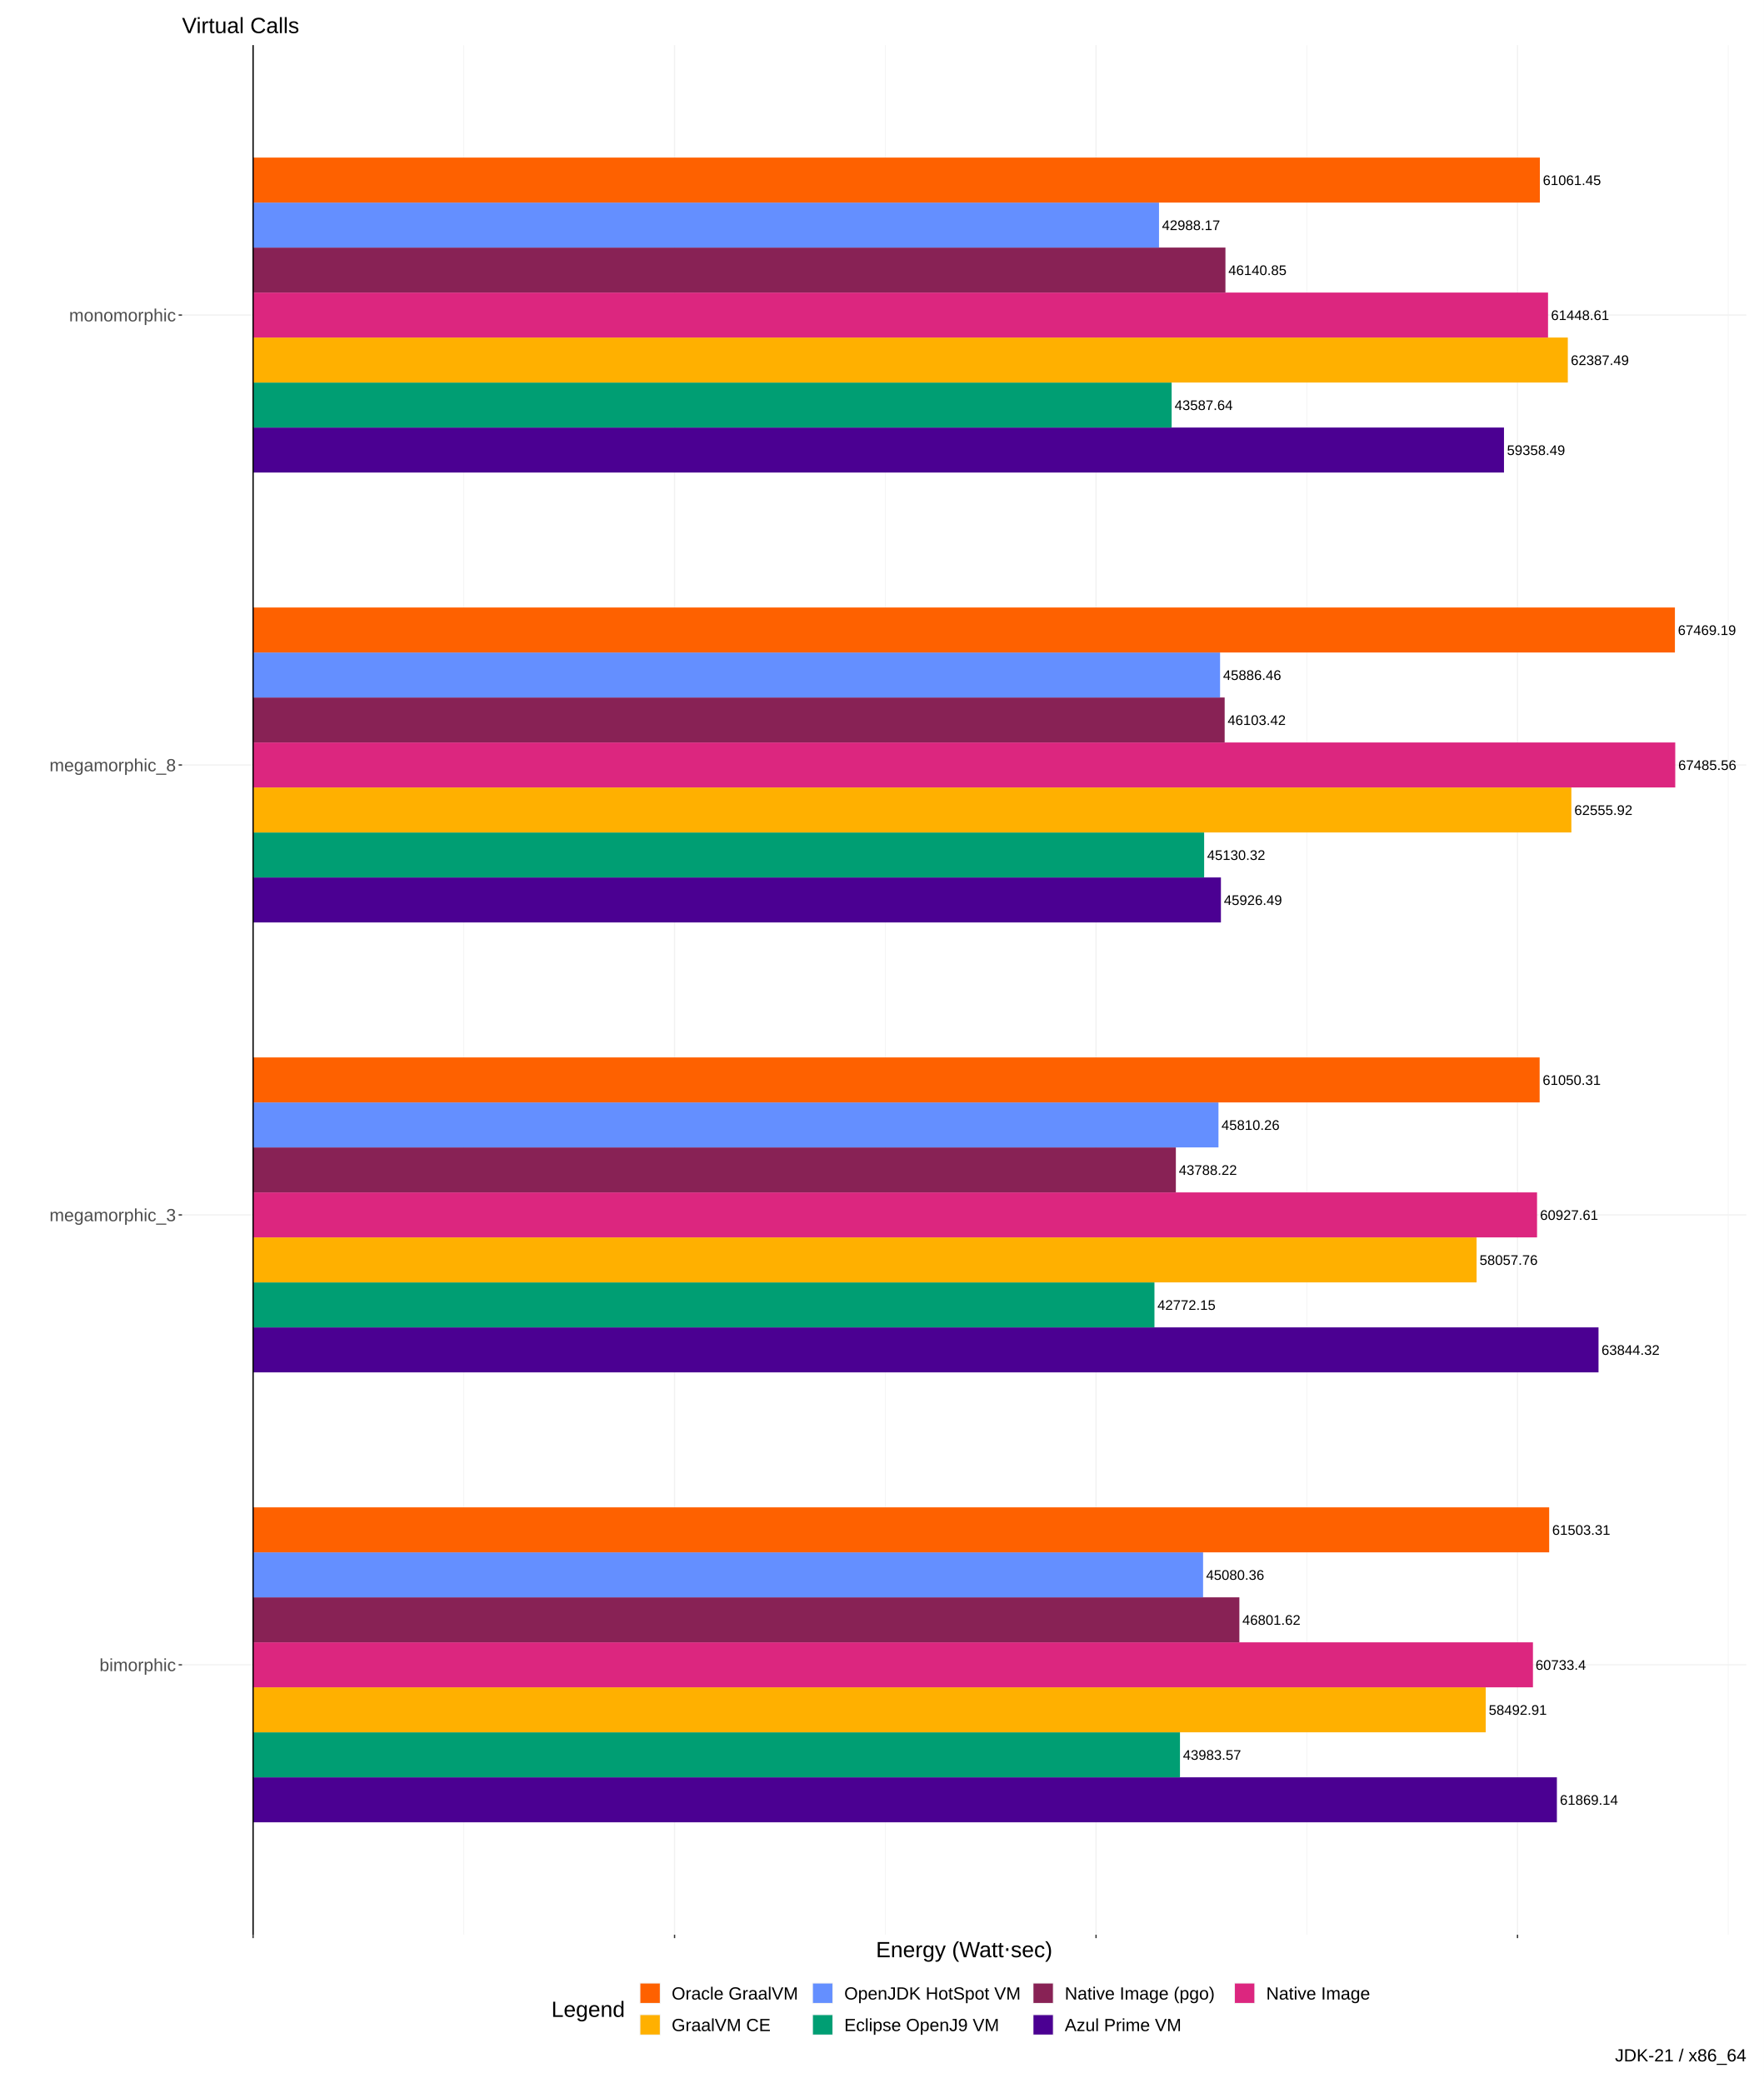
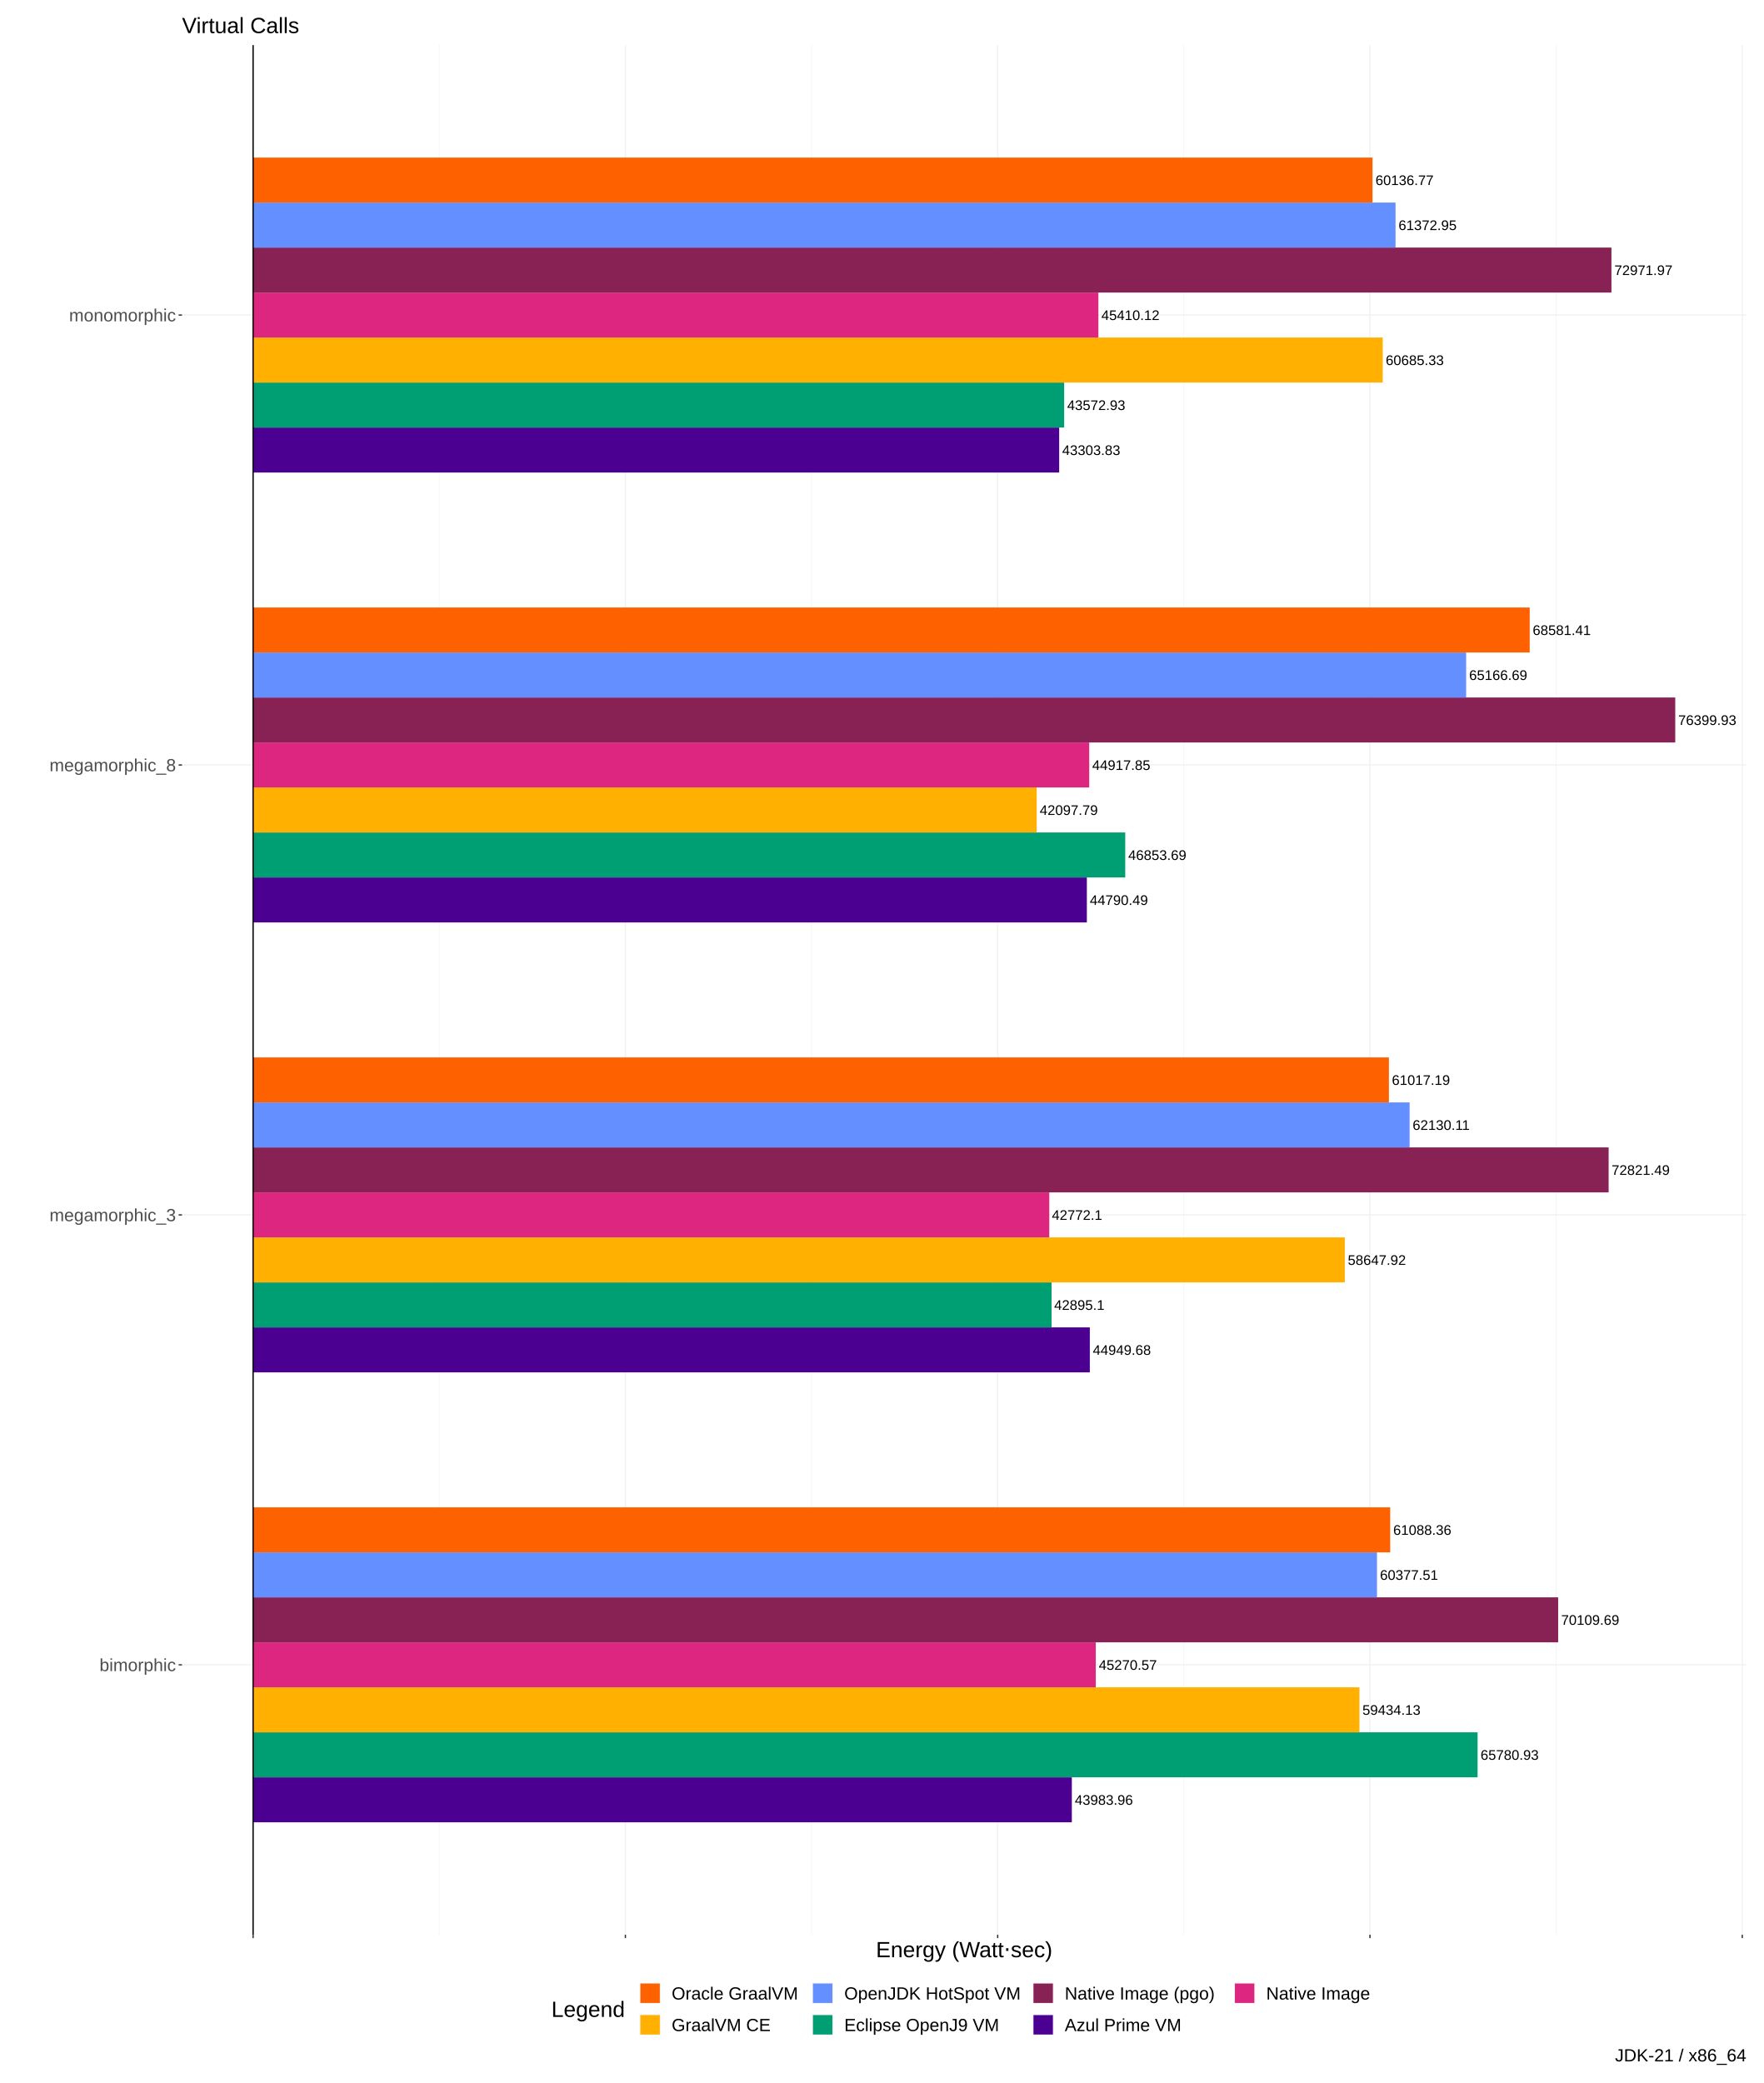
<svg xmlns="http://www.w3.org/2000/svg" class="svglite" width="1440.00pt" height="1700.79pt" viewBox="0 0 1440.00 1700.79">
  <defs>
    <style type="text/css">
    .svglite line, .svglite polyline, .svglite polygon, .svglite path, .svglite rect, .svglite circle {
      fill: none;
      stroke: #000000;
      stroke-linecap: round;
      stroke-linejoin: round;
      stroke-miterlimit: 10.00;
    }
    .svglite text {
      white-space: pre;
    }
  </style>
  </defs>
  <rect width="100%" height="100%" style="stroke: none; fill: #FFFFFF;" />
  <defs>
    <clipPath id="cpMC4wMHwxNDQwLjAwfDAuMDB8MTcwMC43OQ==">
      <rect x="0.00" y="0.00" width="1440.00" height="1700.79" />
    </clipPath>
  </defs>
  <g clip-path="url(#cpMC4wMHwxNDQwLjAwfDAuMDB8MTcwMC43OQ==)">
    <rect x="0.00" y="0.00" width="1440.00" height="1700.79" style="stroke-width: 1.07; stroke: #FFFFFF; fill: #FFFFFF;" />
    <rect x="148.59" y="36.82" width="1277.24" height="1542.94" style="stroke-width: 1.07; stroke: none;" />
-     <polyline points="378.70,1579.76 378.70,36.82 " style="stroke-width: 0.53; stroke: #F2F2F2; stroke-linecap: butt;" />
-     <polyline points="722.81,1579.76 722.81,36.82 " style="stroke-width: 0.53; stroke: #F2F2F2; stroke-linecap: butt;" />
-     <polyline points="1066.92,1579.76 1066.92,36.82 " style="stroke-width: 0.53; stroke: #F2F2F2; stroke-linecap: butt;" />
-     <polyline points="1411.03,1579.76 1411.03,36.82 " style="stroke-width: 0.53; stroke: #F2F2F2; stroke-linecap: butt;" />
+     <polyline points="358.62,1579.76 358.62,36.82 " style="stroke-width: 0.53; stroke: #F2F2F2; stroke-linecap: butt;" />
+     <polyline points="662.58,1579.76 662.58,36.82 " style="stroke-width: 0.53; stroke: #F2F2F2; stroke-linecap: butt;" />
+     <polyline points="966.54,1579.76 966.54,36.82 " style="stroke-width: 0.53; stroke: #F2F2F2; stroke-linecap: butt;" />
+     <polyline points="1270.50,1579.76 1270.50,36.82 " style="stroke-width: 0.53; stroke: #F2F2F2; stroke-linecap: butt;" />
    <polyline points="148.59,1359.34 1425.83,1359.34 " style="stroke-width: 1.07; stroke: #F2F2F2; stroke-linecap: butt;" />
    <polyline points="148.59,991.98 1425.83,991.98 " style="stroke-width: 1.07; stroke: #F2F2F2; stroke-linecap: butt;" />
    <polyline points="148.59,624.61 1425.83,624.61 " style="stroke-width: 1.07; stroke: #F2F2F2; stroke-linecap: butt;" />
    <polyline points="148.59,257.24 1425.83,257.24 " style="stroke-width: 1.07; stroke: #F2F2F2; stroke-linecap: butt;" />
    <polyline points="206.64,1579.76 206.64,36.82 " style="stroke-width: 1.07; stroke: #F2F2F2; stroke-linecap: butt;" />
-     <polyline points="550.75,1579.76 550.75,36.82 " style="stroke-width: 1.07; stroke: #F2F2F2; stroke-linecap: butt;" />
-     <polyline points="894.87,1579.76 894.87,36.82 " style="stroke-width: 1.07; stroke: #F2F2F2; stroke-linecap: butt;" />
-     <polyline points="1238.98,1579.76 1238.98,36.82 " style="stroke-width: 1.07; stroke: #F2F2F2; stroke-linecap: butt;" />
-     <rect x="206.64" y="1451.19" width="1064.49" height="36.74" style="stroke-width: 1.07; stroke: none; stroke-linecap: butt; stroke-linejoin: miter; fill: #4B0092;" />
-     <rect x="206.64" y="1083.82" width="1098.48" height="36.74" style="stroke-width: 1.07; stroke: none; stroke-linecap: butt; stroke-linejoin: miter; fill: #4B0092;" />
-     <rect x="206.64" y="349.09" width="1021.30" height="36.74" style="stroke-width: 1.07; stroke: none; stroke-linecap: butt; stroke-linejoin: miter; fill: #4B0092;" />
-     <rect x="206.64" y="716.45" width="790.19" height="36.74" style="stroke-width: 1.07; stroke: none; stroke-linecap: butt; stroke-linejoin: miter; fill: #4B0092;" />
-     <rect x="206.64" y="1047.08" width="735.92" height="36.74" style="stroke-width: 1.07; stroke: none; stroke-linecap: butt; stroke-linejoin: miter; fill: #009E73;" />
-     <rect x="206.64" y="312.35" width="749.95" height="36.74" style="stroke-width: 1.07; stroke: none; stroke-linecap: butt; stroke-linejoin: miter; fill: #009E73;" />
-     <rect x="206.64" y="1414.45" width="756.76" height="36.74" style="stroke-width: 1.07; stroke: none; stroke-linecap: butt; stroke-linejoin: miter; fill: #009E73;" />
-     <rect x="206.64" y="679.72" width="776.49" height="36.74" style="stroke-width: 1.07; stroke: none; stroke-linecap: butt; stroke-linejoin: miter; fill: #009E73;" />
-     <rect x="206.64" y="275.61" width="1073.41" height="36.74" style="stroke-width: 1.07; stroke: none; stroke-linecap: butt; stroke-linejoin: miter; fill: #FFB000;" />
-     <rect x="206.64" y="1010.35" width="998.92" height="36.74" style="stroke-width: 1.07; stroke: none; stroke-linecap: butt; stroke-linejoin: miter; fill: #FFB000;" />
-     <rect x="206.64" y="1377.71" width="1006.40" height="36.74" style="stroke-width: 1.07; stroke: none; stroke-linecap: butt; stroke-linejoin: miter; fill: #FFB000;" />
-     <rect x="206.64" y="642.98" width="1076.31" height="36.74" style="stroke-width: 1.07; stroke: none; stroke-linecap: butt; stroke-linejoin: miter; fill: #FFB000;" />
-     <rect x="206.64" y="606.24" width="1161.13" height="36.74" style="stroke-width: 1.07; stroke: none; stroke-linecap: butt; stroke-linejoin: miter; fill: #DC267F;" />
-     <rect x="206.64" y="238.88" width="1057.26" height="36.74" style="stroke-width: 1.07; stroke: none; stroke-linecap: butt; stroke-linejoin: miter; fill: #DC267F;" />
-     <rect x="206.64" y="973.61" width="1048.29" height="36.74" style="stroke-width: 1.07; stroke: none; stroke-linecap: butt; stroke-linejoin: miter; fill: #DC267F;" />
-     <rect x="206.64" y="1340.98" width="1044.95" height="36.74" style="stroke-width: 1.07; stroke: none; stroke-linecap: butt; stroke-linejoin: miter; fill: #DC267F;" />
-     <rect x="206.64" y="569.51" width="793.24" height="36.74" style="stroke-width: 1.07; stroke: none; stroke-linecap: butt; stroke-linejoin: miter; fill: #882255;" />
-     <rect x="206.64" y="1304.24" width="805.25" height="36.74" style="stroke-width: 1.07; stroke: none; stroke-linecap: butt; stroke-linejoin: miter; fill: #882255;" />
-     <rect x="206.64" y="202.14" width="793.88" height="36.74" style="stroke-width: 1.07; stroke: none; stroke-linecap: butt; stroke-linejoin: miter; fill: #882255;" />
-     <rect x="206.64" y="936.87" width="753.40" height="36.74" style="stroke-width: 1.07; stroke: none; stroke-linecap: butt; stroke-linejoin: miter; fill: #882255;" />
-     <rect x="206.64" y="165.40" width="739.64" height="36.74" style="stroke-width: 1.07; stroke: none; stroke-linecap: butt; stroke-linejoin: miter; fill: #648FFF;" />
-     <rect x="206.64" y="900.14" width="788.19" height="36.74" style="stroke-width: 1.07; stroke: none; stroke-linecap: butt; stroke-linejoin: miter; fill: #648FFF;" />
-     <rect x="206.64" y="532.77" width="789.50" height="36.74" style="stroke-width: 1.07; stroke: none; stroke-linecap: butt; stroke-linejoin: miter; fill: #648FFF;" />
-     <rect x="206.64" y="1267.50" width="775.63" height="36.74" style="stroke-width: 1.07; stroke: none; stroke-linecap: butt; stroke-linejoin: miter; fill: #648FFF;" />
-     <rect x="206.64" y="128.67" width="1050.60" height="36.74" style="stroke-width: 1.07; stroke: none; stroke-linecap: butt; stroke-linejoin: miter; fill: #FE6100;" />
-     <rect x="206.64" y="496.03" width="1160.85" height="36.74" style="stroke-width: 1.07; stroke: none; stroke-linecap: butt; stroke-linejoin: miter; fill: #FE6100;" />
-     <rect x="206.64" y="863.40" width="1050.41" height="36.74" style="stroke-width: 1.07; stroke: none; stroke-linecap: butt; stroke-linejoin: miter; fill: #FE6100;" />
-     <rect x="206.64" y="1230.77" width="1058.20" height="36.74" style="stroke-width: 1.07; stroke: none; stroke-linecap: butt; stroke-linejoin: miter; fill: #FE6100;" />
-     <text x="1273.57" y="1473.62" style="font-size: 11.38px; font-family: &quot;Liberation Sans&quot;;" textLength="48.61px" lengthAdjust="spacingAndGlyphs">61869.14</text>
-     <text x="1307.55" y="1106.25" style="font-size: 11.38px; font-family: &quot;Liberation Sans&quot;;" textLength="48.61px" lengthAdjust="spacingAndGlyphs">63844.32</text>
-     <text x="1230.37" y="371.52" style="font-size: 11.38px; font-family: &quot;Liberation Sans&quot;;" textLength="48.61px" lengthAdjust="spacingAndGlyphs">59358.49</text>
-     <text x="999.26" y="738.89" style="font-size: 11.38px; font-family: &quot;Liberation Sans&quot;;" textLength="48.61px" lengthAdjust="spacingAndGlyphs">45926.49</text>
-     <text x="944.99" y="1069.52" style="font-size: 11.38px; font-family: &quot;Liberation Sans&quot;;" textLength="48.61px" lengthAdjust="spacingAndGlyphs">42772.15</text>
-     <text x="959.02" y="334.78" style="font-size: 11.38px; font-family: &quot;Liberation Sans&quot;;" textLength="48.61px" lengthAdjust="spacingAndGlyphs">43587.64</text>
-     <text x="965.84" y="1436.88" style="font-size: 11.38px; font-family: &quot;Liberation Sans&quot;;" textLength="48.61px" lengthAdjust="spacingAndGlyphs">43983.57</text>
-     <text x="985.57" y="702.15" style="font-size: 11.38px; font-family: &quot;Liberation Sans&quot;;" textLength="48.61px" lengthAdjust="spacingAndGlyphs">45130.32</text>
-     <text x="1282.49" y="298.05" style="font-size: 11.38px; font-family: &quot;Liberation Sans&quot;;" textLength="48.61px" lengthAdjust="spacingAndGlyphs">62387.49</text>
-     <text x="1207.99" y="1032.78" style="font-size: 11.38px; font-family: &quot;Liberation Sans&quot;;" textLength="48.61px" lengthAdjust="spacingAndGlyphs">58057.76</text>
-     <text x="1215.48" y="1400.15" style="font-size: 11.38px; font-family: &quot;Liberation Sans&quot;;" textLength="48.61px" lengthAdjust="spacingAndGlyphs">58492.91</text>
-     <text x="1285.38" y="665.41" style="font-size: 11.38px; font-family: &quot;Liberation Sans&quot;;" textLength="48.61px" lengthAdjust="spacingAndGlyphs">62555.92</text>
-     <text x="1370.20" y="628.68" style="font-size: 11.38px; font-family: &quot;Liberation Sans&quot;;" textLength="48.61px" lengthAdjust="spacingAndGlyphs">67485.56</text>
-     <text x="1266.33" y="261.31" style="font-size: 11.38px; font-family: &quot;Liberation Sans&quot;;" textLength="48.61px" lengthAdjust="spacingAndGlyphs">61448.61</text>
-     <text x="1257.37" y="996.04" style="font-size: 11.38px; font-family: &quot;Liberation Sans&quot;;" textLength="48.61px" lengthAdjust="spacingAndGlyphs">60927.61</text>
-     <text x="1253.70" y="1363.41" style="font-size: 11.38px; font-family: &quot;Liberation Sans&quot;;" textLength="42.10px" lengthAdjust="spacingAndGlyphs">60733.4</text>
-     <text x="1002.31" y="591.94" style="font-size: 11.38px; font-family: &quot;Liberation Sans&quot;;" textLength="48.61px" lengthAdjust="spacingAndGlyphs">46103.42</text>
-     <text x="1014.32" y="1326.67" style="font-size: 11.38px; font-family: &quot;Liberation Sans&quot;;" textLength="48.61px" lengthAdjust="spacingAndGlyphs">46801.62</text>
-     <text x="1002.95" y="224.57" style="font-size: 11.38px; font-family: &quot;Liberation Sans&quot;;" textLength="48.61px" lengthAdjust="spacingAndGlyphs">46140.85</text>
-     <text x="962.47" y="959.31" style="font-size: 11.38px; font-family: &quot;Liberation Sans&quot;;" textLength="48.61px" lengthAdjust="spacingAndGlyphs">43788.22</text>
-     <text x="948.71" y="187.84" style="font-size: 11.38px; font-family: &quot;Liberation Sans&quot;;" textLength="48.61px" lengthAdjust="spacingAndGlyphs">42988.17</text>
-     <text x="997.26" y="922.57" style="font-size: 11.38px; font-family: &quot;Liberation Sans&quot;;" textLength="48.61px" lengthAdjust="spacingAndGlyphs">45810.26</text>
-     <text x="998.58" y="555.20" style="font-size: 11.38px; font-family: &quot;Liberation Sans&quot;;" textLength="48.61px" lengthAdjust="spacingAndGlyphs">45886.46</text>
-     <text x="984.71" y="1289.94" style="font-size: 11.38px; font-family: &quot;Liberation Sans&quot;;" textLength="48.61px" lengthAdjust="spacingAndGlyphs">45080.36</text>
-     <text x="1259.67" y="151.10" style="font-size: 11.38px; font-family: &quot;Liberation Sans&quot;;" textLength="48.61px" lengthAdjust="spacingAndGlyphs">61061.45</text>
-     <text x="1369.92" y="518.47" style="font-size: 11.38px; font-family: &quot;Liberation Sans&quot;;" textLength="48.61px" lengthAdjust="spacingAndGlyphs">67469.19</text>
-     <text x="1259.48" y="885.83" style="font-size: 11.38px; font-family: &quot;Liberation Sans&quot;;" textLength="48.61px" lengthAdjust="spacingAndGlyphs">61050.31</text>
-     <text x="1267.27" y="1253.20" style="font-size: 11.38px; font-family: &quot;Liberation Sans&quot;;" textLength="48.61px" lengthAdjust="spacingAndGlyphs">61503.31</text>
+     <polyline points="510.60,1579.76 510.60,36.82 " style="stroke-width: 1.07; stroke: #F2F2F2; stroke-linecap: butt;" />
+     <polyline points="814.56,1579.76 814.56,36.82 " style="stroke-width: 1.07; stroke: #F2F2F2; stroke-linecap: butt;" />
+     <polyline points="1118.52,1579.76 1118.52,36.82 " style="stroke-width: 1.07; stroke: #F2F2F2; stroke-linecap: butt;" />
+     <polyline points="1422.48,1579.76 1422.48,36.82 " style="stroke-width: 1.07; stroke: #F2F2F2; stroke-linecap: butt;" />
+     <rect x="206.64" y="1451.19" width="668.47" height="36.74" style="stroke-width: 1.07; stroke: none; stroke-linecap: butt; stroke-linejoin: miter; fill: #4B0092;" />
+     <rect x="206.64" y="1083.82" width="683.15" height="36.74" style="stroke-width: 1.07; stroke: none; stroke-linecap: butt; stroke-linejoin: miter; fill: #4B0092;" />
+     <rect x="206.64" y="349.09" width="658.13" height="36.74" style="stroke-width: 1.07; stroke: none; stroke-linecap: butt; stroke-linejoin: miter; fill: #4B0092;" />
+     <rect x="206.64" y="716.45" width="680.73" height="36.74" style="stroke-width: 1.07; stroke: none; stroke-linecap: butt; stroke-linejoin: miter; fill: #4B0092;" />
+     <rect x="206.64" y="1047.08" width="651.92" height="36.74" style="stroke-width: 1.07; stroke: none; stroke-linecap: butt; stroke-linejoin: miter; fill: #009E73;" />
+     <rect x="206.64" y="312.35" width="662.22" height="36.74" style="stroke-width: 1.07; stroke: none; stroke-linecap: butt; stroke-linejoin: miter; fill: #009E73;" />
+     <rect x="206.64" y="1414.45" width="999.74" height="36.74" style="stroke-width: 1.07; stroke: none; stroke-linecap: butt; stroke-linejoin: miter; fill: #009E73;" />
+     <rect x="206.64" y="679.72" width="712.08" height="36.74" style="stroke-width: 1.07; stroke: none; stroke-linecap: butt; stroke-linejoin: miter; fill: #009E73;" />
+     <rect x="206.64" y="275.61" width="922.30" height="36.74" style="stroke-width: 1.07; stroke: none; stroke-linecap: butt; stroke-linejoin: miter; fill: #FFB000;" />
+     <rect x="206.64" y="1010.35" width="891.33" height="36.74" style="stroke-width: 1.07; stroke: none; stroke-linecap: butt; stroke-linejoin: miter; fill: #FFB000;" />
+     <rect x="206.64" y="1377.71" width="903.28" height="36.74" style="stroke-width: 1.07; stroke: none; stroke-linecap: butt; stroke-linejoin: miter; fill: #FFB000;" />
+     <rect x="206.64" y="642.98" width="639.80" height="36.74" style="stroke-width: 1.07; stroke: none; stroke-linecap: butt; stroke-linejoin: miter; fill: #FFB000;" />
+     <rect x="206.64" y="606.24" width="682.66" height="36.74" style="stroke-width: 1.07; stroke: none; stroke-linecap: butt; stroke-linejoin: miter; fill: #DC267F;" />
+     <rect x="206.64" y="238.88" width="690.14" height="36.74" style="stroke-width: 1.07; stroke: none; stroke-linecap: butt; stroke-linejoin: miter; fill: #DC267F;" />
+     <rect x="206.64" y="973.61" width="650.05" height="36.74" style="stroke-width: 1.07; stroke: none; stroke-linecap: butt; stroke-linejoin: miter; fill: #DC267F;" />
+     <rect x="206.64" y="1340.98" width="688.02" height="36.74" style="stroke-width: 1.07; stroke: none; stroke-linecap: butt; stroke-linejoin: miter; fill: #DC267F;" />
+     <rect x="206.64" y="569.51" width="1161.13" height="36.74" style="stroke-width: 1.07; stroke: none; stroke-linecap: butt; stroke-linejoin: miter; fill: #882255;" />
+     <rect x="206.64" y="1304.24" width="1065.53" height="36.74" style="stroke-width: 1.07; stroke: none; stroke-linecap: butt; stroke-linejoin: miter; fill: #882255;" />
+     <rect x="206.64" y="202.14" width="1109.03" height="36.74" style="stroke-width: 1.07; stroke: none; stroke-linecap: butt; stroke-linejoin: miter; fill: #882255;" />
+     <rect x="206.64" y="936.87" width="1106.74" height="36.74" style="stroke-width: 1.07; stroke: none; stroke-linecap: butt; stroke-linejoin: miter; fill: #882255;" />
+     <rect x="206.64" y="165.40" width="932.75" height="36.74" style="stroke-width: 1.07; stroke: none; stroke-linecap: butt; stroke-linejoin: miter; fill: #648FFF;" />
+     <rect x="206.64" y="900.14" width="944.25" height="36.74" style="stroke-width: 1.07; stroke: none; stroke-linecap: butt; stroke-linejoin: miter; fill: #648FFF;" />
+     <rect x="206.64" y="532.77" width="990.40" height="36.74" style="stroke-width: 1.07; stroke: none; stroke-linecap: butt; stroke-linejoin: miter; fill: #648FFF;" />
+     <rect x="206.64" y="1267.50" width="917.62" height="36.74" style="stroke-width: 1.07; stroke: none; stroke-linecap: butt; stroke-linejoin: miter; fill: #648FFF;" />
+     <rect x="206.64" y="128.67" width="913.96" height="36.74" style="stroke-width: 1.07; stroke: none; stroke-linecap: butt; stroke-linejoin: miter; fill: #FE6100;" />
+     <rect x="206.64" y="496.03" width="1042.30" height="36.74" style="stroke-width: 1.07; stroke: none; stroke-linecap: butt; stroke-linejoin: miter; fill: #FE6100;" />
+     <rect x="206.64" y="863.40" width="927.34" height="36.74" style="stroke-width: 1.07; stroke: none; stroke-linecap: butt; stroke-linejoin: miter; fill: #FE6100;" />
+     <rect x="206.64" y="1230.77" width="928.42" height="36.74" style="stroke-width: 1.07; stroke: none; stroke-linecap: butt; stroke-linejoin: miter; fill: #FE6100;" />
+     <text x="877.54" y="1473.62" style="font-size: 11.38px; font-family: &quot;Liberation Sans&quot;;" textLength="48.61px" lengthAdjust="spacingAndGlyphs">43983.96</text>
+     <text x="892.22" y="1106.25" style="font-size: 11.38px; font-family: &quot;Liberation Sans&quot;;" textLength="48.61px" lengthAdjust="spacingAndGlyphs">44949.68</text>
+     <text x="867.21" y="371.52" style="font-size: 11.38px; font-family: &quot;Liberation Sans&quot;;" textLength="48.61px" lengthAdjust="spacingAndGlyphs">43303.83</text>
+     <text x="889.80" y="738.89" style="font-size: 11.38px; font-family: &quot;Liberation Sans&quot;;" textLength="48.61px" lengthAdjust="spacingAndGlyphs">44790.49</text>
+     <text x="860.67" y="1069.52" style="font-size: 11.38px; font-family: &quot;Liberation Sans&quot;;" textLength="42.10px" lengthAdjust="spacingAndGlyphs">42895.1</text>
+     <text x="871.30" y="334.78" style="font-size: 11.38px; font-family: &quot;Liberation Sans&quot;;" textLength="48.61px" lengthAdjust="spacingAndGlyphs">43572.93</text>
+     <text x="1208.81" y="1436.88" style="font-size: 11.38px; font-family: &quot;Liberation Sans&quot;;" textLength="48.61px" lengthAdjust="spacingAndGlyphs">65780.93</text>
+     <text x="921.16" y="702.15" style="font-size: 11.38px; font-family: &quot;Liberation Sans&quot;;" textLength="48.61px" lengthAdjust="spacingAndGlyphs">46853.69</text>
+     <text x="1131.37" y="298.05" style="font-size: 11.38px; font-family: &quot;Liberation Sans&quot;;" textLength="48.61px" lengthAdjust="spacingAndGlyphs">60685.33</text>
+     <text x="1100.41" y="1032.78" style="font-size: 11.38px; font-family: &quot;Liberation Sans&quot;;" textLength="48.61px" lengthAdjust="spacingAndGlyphs">58647.92</text>
+     <text x="1112.35" y="1400.15" style="font-size: 11.38px; font-family: &quot;Liberation Sans&quot;;" textLength="48.61px" lengthAdjust="spacingAndGlyphs">59434.13</text>
+     <text x="848.88" y="665.41" style="font-size: 11.38px; font-family: &quot;Liberation Sans&quot;;" textLength="48.61px" lengthAdjust="spacingAndGlyphs">42097.79</text>
+     <text x="891.74" y="628.68" style="font-size: 11.38px; font-family: &quot;Liberation Sans&quot;;" textLength="48.61px" lengthAdjust="spacingAndGlyphs">44917.85</text>
+     <text x="899.22" y="261.31" style="font-size: 11.38px; font-family: &quot;Liberation Sans&quot;;" textLength="48.61px" lengthAdjust="spacingAndGlyphs">45410.12</text>
+     <text x="858.80" y="996.04" style="font-size: 11.38px; font-family: &quot;Liberation Sans&quot;;" textLength="42.10px" lengthAdjust="spacingAndGlyphs">42772.1</text>
+     <text x="897.10" y="1363.41" style="font-size: 11.38px; font-family: &quot;Liberation Sans&quot;;" textLength="48.61px" lengthAdjust="spacingAndGlyphs">45270.57</text>
+     <text x="1370.20" y="591.94" style="font-size: 11.38px; font-family: &quot;Liberation Sans&quot;;" textLength="48.61px" lengthAdjust="spacingAndGlyphs">76399.93</text>
+     <text x="1274.60" y="1326.67" style="font-size: 11.38px; font-family: &quot;Liberation Sans&quot;;" textLength="48.61px" lengthAdjust="spacingAndGlyphs">70109.69</text>
+     <text x="1318.10" y="224.57" style="font-size: 11.38px; font-family: &quot;Liberation Sans&quot;;" textLength="48.61px" lengthAdjust="spacingAndGlyphs">72971.97</text>
+     <text x="1315.82" y="959.31" style="font-size: 11.38px; font-family: &quot;Liberation Sans&quot;;" textLength="48.61px" lengthAdjust="spacingAndGlyphs">72821.49</text>
+     <text x="1141.82" y="187.84" style="font-size: 11.38px; font-family: &quot;Liberation Sans&quot;;" textLength="48.61px" lengthAdjust="spacingAndGlyphs">61372.95</text>
+     <text x="1153.33" y="922.57" style="font-size: 11.38px; font-family: &quot;Liberation Sans&quot;;" textLength="48.61px" lengthAdjust="spacingAndGlyphs">62130.11</text>
+     <text x="1199.48" y="555.20" style="font-size: 11.38px; font-family: &quot;Liberation Sans&quot;;" textLength="48.61px" lengthAdjust="spacingAndGlyphs">65166.69</text>
+     <text x="1126.69" y="1289.94" style="font-size: 11.38px; font-family: &quot;Liberation Sans&quot;;" textLength="48.61px" lengthAdjust="spacingAndGlyphs">60377.51</text>
+     <text x="1123.03" y="151.10" style="font-size: 11.38px; font-family: &quot;Liberation Sans&quot;;" textLength="48.61px" lengthAdjust="spacingAndGlyphs">60136.77</text>
+     <text x="1251.37" y="518.47" style="font-size: 11.38px; font-family: &quot;Liberation Sans&quot;;" textLength="48.61px" lengthAdjust="spacingAndGlyphs">68581.41</text>
+     <text x="1136.41" y="885.83" style="font-size: 11.38px; font-family: &quot;Liberation Sans&quot;;" textLength="48.61px" lengthAdjust="spacingAndGlyphs">61017.19</text>
+     <text x="1137.50" y="1253.20" style="font-size: 11.38px; font-family: &quot;Liberation Sans&quot;;" textLength="48.61px" lengthAdjust="spacingAndGlyphs">61088.36</text>
    <line x1="206.64" y1="1579.76" x2="206.64" y2="36.82" style="stroke-width: 1.07; stroke-linecap: butt;" />
    <text x="143.65" y="1364.48" text-anchor="end" style="font-size: 14.40px;fill: #4D4D4D; font-family: &quot;Liberation Sans&quot;;" textLength="69.03px" lengthAdjust="spacingAndGlyphs">bimorphic</text>
    <text x="143.65" y="997.12" text-anchor="end" style="font-size: 14.40px;fill: #4D4D4D; font-family: &quot;Liberation Sans&quot;;" textLength="109.57px" lengthAdjust="spacingAndGlyphs">megamorphic_3</text>
    <text x="143.65" y="629.75" text-anchor="end" style="font-size: 14.40px;fill: #4D4D4D; font-family: &quot;Liberation Sans&quot;;" textLength="109.57px" lengthAdjust="spacingAndGlyphs">megamorphic_8</text>
    <text x="143.65" y="262.39" text-anchor="end" style="font-size: 14.40px;fill: #4D4D4D; font-family: &quot;Liberation Sans&quot;;" textLength="96.22px" lengthAdjust="spacingAndGlyphs">monomorphic</text>
    <polyline points="145.85,1359.34 148.59,1359.34 " style="stroke-width: 1.07; stroke: #333333; stroke-linecap: butt;" />
    <polyline points="145.85,991.98 148.59,991.98 " style="stroke-width: 1.07; stroke: #333333; stroke-linecap: butt;" />
    <polyline points="145.85,624.61 148.59,624.61 " style="stroke-width: 1.07; stroke: #333333; stroke-linecap: butt;" />
    <polyline points="145.85,257.24 148.59,257.24 " style="stroke-width: 1.07; stroke: #333333; stroke-linecap: butt;" />
    <polyline points="206.64,1582.50 206.64,1579.76 " style="stroke-width: 1.07; stroke: #333333; stroke-linecap: butt;" />
-     <polyline points="550.75,1582.50 550.75,1579.76 " style="stroke-width: 1.07; stroke: #333333; stroke-linecap: butt;" />
-     <polyline points="894.87,1582.50 894.87,1579.76 " style="stroke-width: 1.07; stroke: #333333; stroke-linecap: butt;" />
-     <polyline points="1238.98,1582.50 1238.98,1579.76 " style="stroke-width: 1.07; stroke: #333333; stroke-linecap: butt;" />
+     <polyline points="510.60,1582.50 510.60,1579.76 " style="stroke-width: 1.07; stroke: #333333; stroke-linecap: butt;" />
+     <polyline points="814.56,1582.50 814.56,1579.76 " style="stroke-width: 1.07; stroke: #333333; stroke-linecap: butt;" />
+     <polyline points="1118.52,1582.50 1118.52,1579.76 " style="stroke-width: 1.07; stroke: #333333; stroke-linecap: butt;" />
+     <polyline points="1422.48,1582.50 1422.48,1579.76 " style="stroke-width: 1.07; stroke: #333333; stroke-linecap: butt;" />
    <text x="787.21" y="1598.10" text-anchor="middle" style="font-size: 18.00px; font-family: &quot;Liberation Sans&quot;;" textLength="152.52px" lengthAdjust="spacingAndGlyphs">Energy (Watt⋅sec)</text>
    <rect x="444.69" y="1613.37" width="685.04" height="54.02" style="stroke-width: 1.07; stroke: none; fill: #FFFFFF;" />
    <text x="450.16" y="1646.81" style="font-size: 18.00px; font-family: &quot;Liberation Sans&quot;;" textLength="63.01px" lengthAdjust="spacingAndGlyphs">Legend</text>
    <rect x="522.14" y="1618.85" width="17.28" height="17.28" style="stroke-width: 1.07; stroke: none; fill: #F2F2F2;" />
    <rect x="522.85" y="1619.56" width="15.86" height="15.86" style="stroke-width: 1.07; stroke: none; stroke-linecap: butt; stroke-linejoin: miter; fill: #FE6100;" />
    <rect x="663.04" y="1618.85" width="17.28" height="17.28" style="stroke-width: 1.07; stroke: none; fill: #F2F2F2;" />
    <rect x="663.75" y="1619.56" width="15.86" height="15.86" style="stroke-width: 1.07; stroke: none; stroke-linecap: butt; stroke-linejoin: miter; fill: #648FFF;" />
    <rect x="843.08" y="1618.85" width="17.28" height="17.28" style="stroke-width: 1.07; stroke: none; fill: #F2F2F2;" />
    <rect x="843.79" y="1619.56" width="15.86" height="15.86" style="stroke-width: 1.07; stroke: none; stroke-linecap: butt; stroke-linejoin: miter; fill: #882255;" />
    <rect x="1007.54" y="1618.85" width="17.28" height="17.28" style="stroke-width: 1.07; stroke: none; fill: #F2F2F2;" />
    <rect x="1008.25" y="1619.56" width="15.86" height="15.86" style="stroke-width: 1.07; stroke: none; stroke-linecap: butt; stroke-linejoin: miter; fill: #DC267F;" />
    <rect x="522.14" y="1644.64" width="17.28" height="17.28" style="stroke-width: 1.07; stroke: none; fill: #F2F2F2;" />
    <rect x="522.85" y="1645.35" width="15.86" height="15.86" style="stroke-width: 1.07; stroke: none; stroke-linecap: butt; stroke-linejoin: miter; fill: #FFB000;" />
    <rect x="663.04" y="1644.64" width="17.28" height="17.28" style="stroke-width: 1.07; stroke: none; fill: #F2F2F2;" />
    <rect x="663.75" y="1645.35" width="15.86" height="15.86" style="stroke-width: 1.07; stroke: none; stroke-linecap: butt; stroke-linejoin: miter; fill: #009E73;" />
    <rect x="843.08" y="1644.64" width="17.28" height="17.28" style="stroke-width: 1.07; stroke: none; fill: #F2F2F2;" />
    <rect x="843.79" y="1645.35" width="15.86" height="15.86" style="stroke-width: 1.07; stroke: none; stroke-linecap: butt; stroke-linejoin: miter; fill: #4B0092;" />
    <text x="548.38" y="1632.63" style="font-size: 14.40px; font-family: &quot;Liberation Sans&quot;;" textLength="105.69px" lengthAdjust="spacingAndGlyphs">Oracle GraalVM</text>
    <text x="689.29" y="1632.63" style="font-size: 14.40px; font-family: &quot;Liberation Sans&quot;;" textLength="144.83px" lengthAdjust="spacingAndGlyphs">OpenJDK HotSpot VM</text>
    <text x="869.33" y="1632.63" style="font-size: 14.40px; font-family: &quot;Liberation Sans&quot;;" textLength="129.25px" lengthAdjust="spacingAndGlyphs">Native Image (pgo)</text>
    <text x="1033.79" y="1632.63" style="font-size: 14.40px; font-family: &quot;Liberation Sans&quot;;" textLength="90.46px" lengthAdjust="spacingAndGlyphs">Native Image</text>
    <text x="548.38" y="1658.42" style="font-size: 14.40px; font-family: &quot;Liberation Sans&quot;;" textLength="78.80px" lengthAdjust="spacingAndGlyphs">GraalVM CE</text>
    <text x="689.29" y="1658.42" style="font-size: 14.40px; font-family: &quot;Liberation Sans&quot;;" textLength="124.62px" lengthAdjust="spacingAndGlyphs">Eclipse OpenJ9 VM</text>
    <text x="869.33" y="1658.42" style="font-size: 14.40px; font-family: &quot;Liberation Sans&quot;;" textLength="97.67px" lengthAdjust="spacingAndGlyphs">Azul Prime VM</text>
    <text x="148.59" y="27.03" style="font-size: 18.00px; font-family: &quot;Liberation Sans&quot;;" textLength="99.32px" lengthAdjust="spacingAndGlyphs">Virtual Calls</text>
    <text x="1425.83" y="1683.16" text-anchor="end" style="font-size: 14.40px; font-family: &quot;Liberation Sans&quot;;" textLength="104.20px" lengthAdjust="spacingAndGlyphs">JDK-21 / x86_64</text>
  </g>
</svg>
